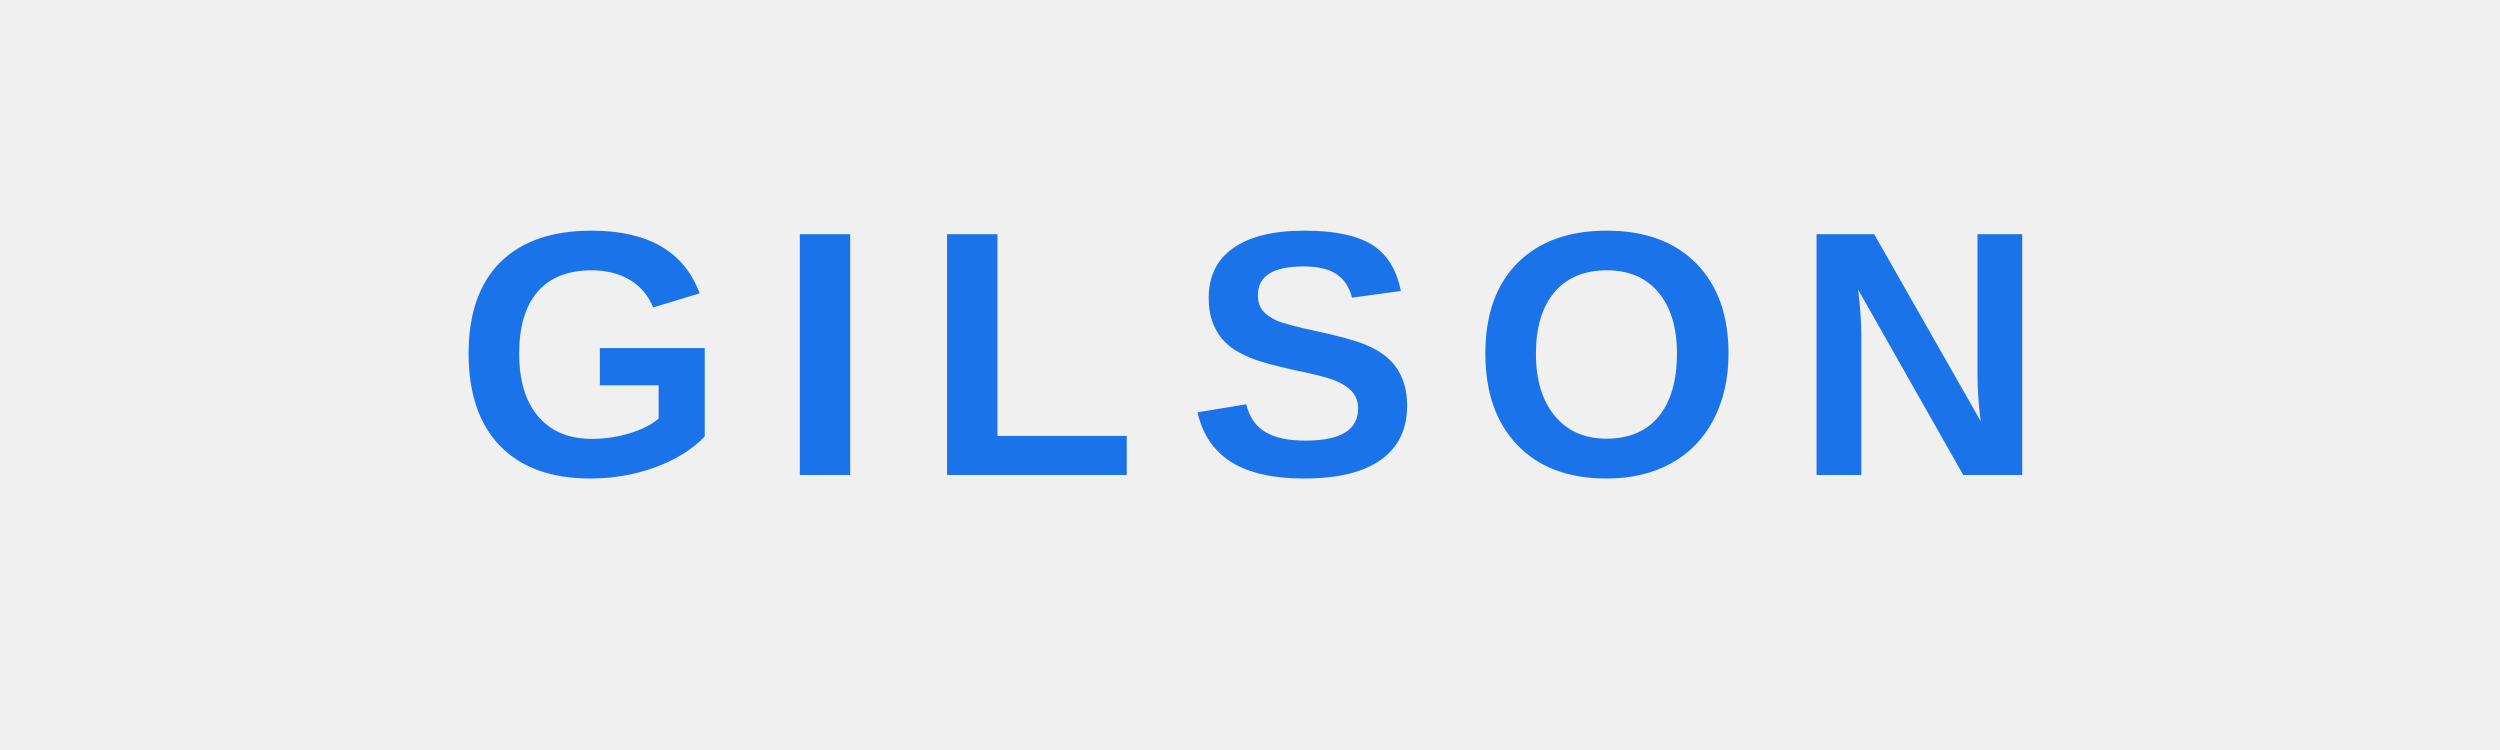
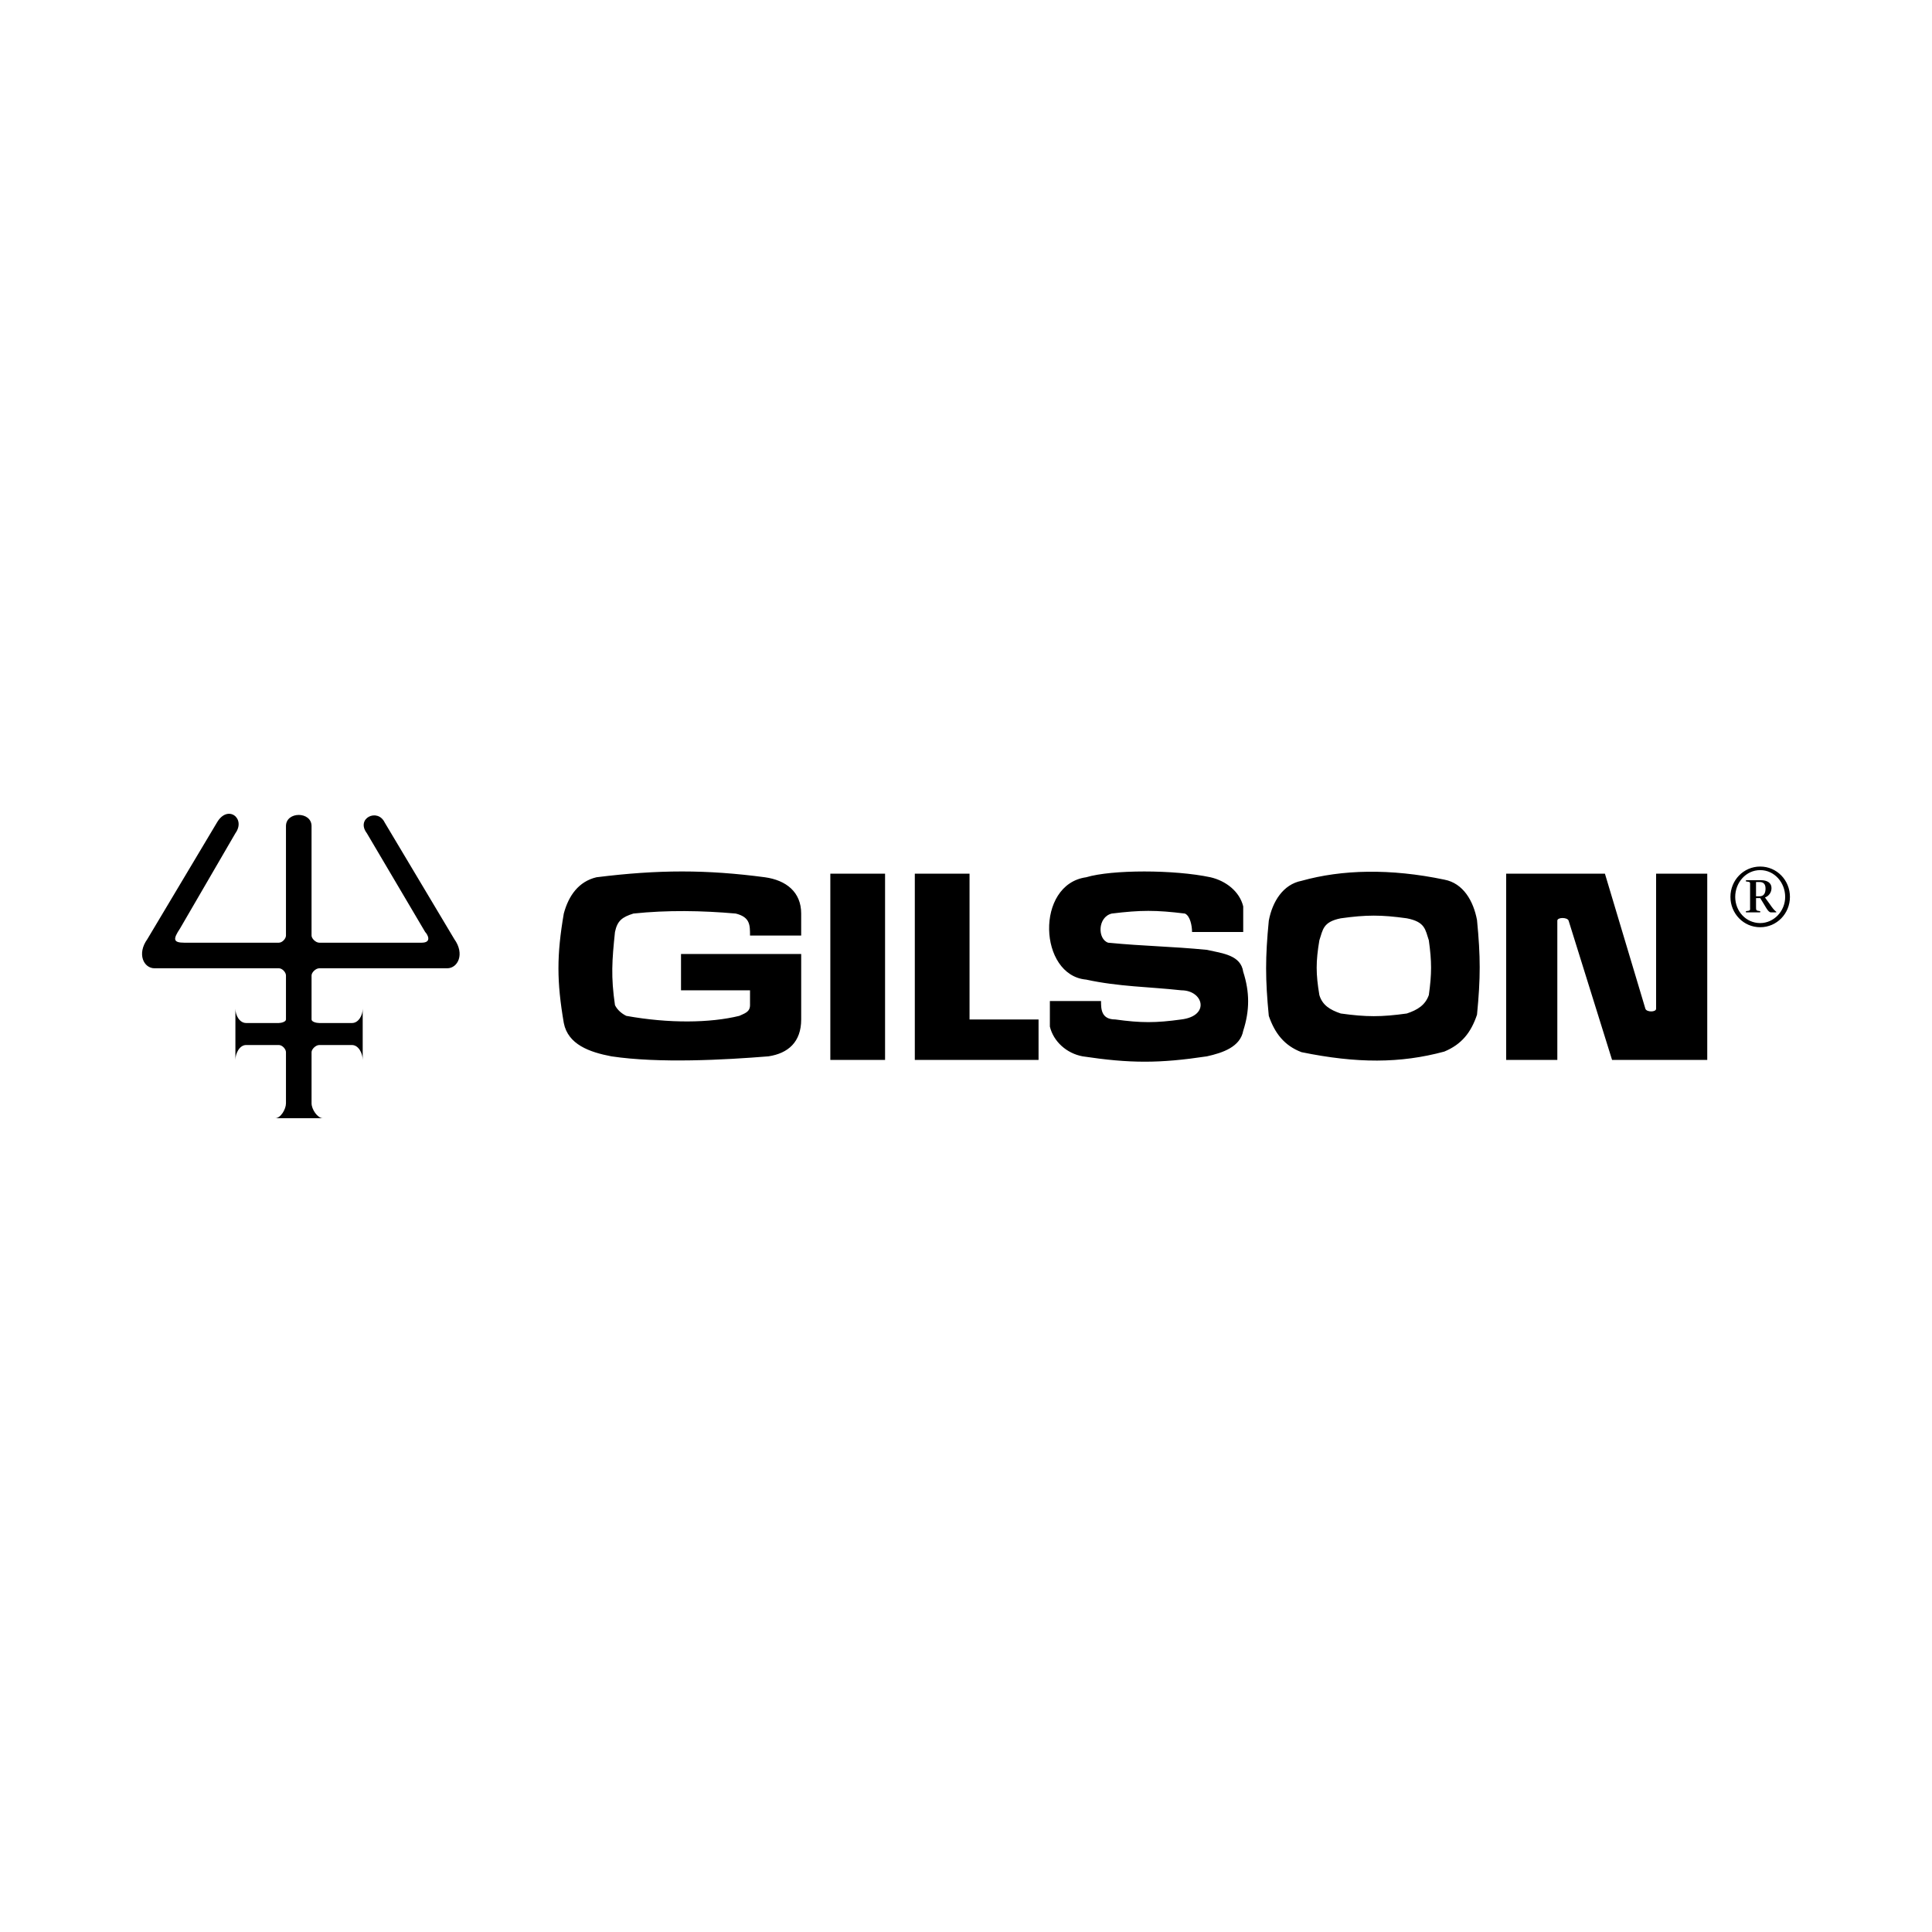
- <svg xmlns="http://www.w3.org/2000/svg" viewBox="0 0 200 60" fill="none">
-   <text x="100" y="38" text-anchor="middle" font-family="Arial, Helvetica, sans-serif" font-size="28" font-weight="700" letter-spacing="4" fill="#1a73e8">GILSON</text>
+ <svg xmlns="http://www.w3.org/2000/svg" width="2500" height="2500" viewBox="0 0 192.756 192.756">
+   <g fill-rule="evenodd" clip-rule="evenodd">
+     <path fill="#fff" d="M0 0h192.756v192.756H0V0z" />
+     <path d="M82.842 105.746h5.461V87.168h-5.461v18.578zM91.271 87.168v18.578h12.346v-4.035h-6.886V87.168h-5.46zM56.25 91.145c.475-1.781 1.484-3.205 3.265-3.621 6.173-.771 10.981-.771 16.798 0 2.137.297 3.621 1.484 3.621 3.621v2.196H74.83c0-1.068 0-1.84-1.425-2.196-3.383-.297-6.826-.356-10.209 0-1.128.356-1.603.712-1.84 1.84-.297 2.849-.415 4.453 0 7.3.238.475.653.832 1.128 1.068 4.273.771 8.369.713 11.278 0 .475-.236 1.068-.355 1.068-1.068v-1.482h-6.885v-3.622h11.99v6.53c0 2.254-1.306 3.383-3.265 3.68-4.392.355-10.921.713-15.67 0-2.196-.416-4.333-1.188-4.749-3.324-.712-4.155-.712-6.767-.001-10.922zM109.85 99.871c0 .771 0 1.84 1.424 1.84 2.553.355 4.035.355 6.588 0 2.908-.357 2.197-2.908 0-2.908-3.264-.357-6.232-.357-9.496-1.068-4.748-.416-5.105-9.498 0-10.21 2.553-.771 8.785-.771 12.404 0 1.545.356 2.91 1.425 3.266 2.908v2.553h-5.105c0-.593-.178-1.603-.711-1.84-2.91-.356-4.393-.356-7.301 0-1.426.356-1.426 2.552-.357 2.908 3.68.356 6.174.356 9.854.712 1.604.356 3.383.534 3.621 2.195.652 2.02.652 3.859 0 5.877-.297 1.604-2.018 2.197-3.621 2.553-4.748.713-7.656.713-12.404 0-1.604-.297-2.908-1.484-3.266-2.969v-2.551h5.104zM170.332 105.746h-9.496l-4.334-13.889c-.117-.356-1.127-.356-1.127 0v13.889h-5.105V87.168h9.854l4.037 13.475c.117.355 1.068.355 1.068 0V87.168h5.104v18.578h-.001zM31.084 104.975v5.105c0 .594.593 1.482 1.127 1.482h-4.748c.534 0 1.068-.889 1.068-1.482v-5.105c0-.297-.356-.713-.712-.713h-3.265c-.653 0-1.068.832-1.068 1.484v-5.104c0 .652.416 1.424 1.068 1.424h3.265c.238 0 .712-.119.712-.355v-4.393c0-.297-.356-.713-.712-.713H15.414c-1.068 0-1.781-1.424-.712-2.909l6.944-11.633c1.068-1.84 2.909-.416 1.84 1.068l-5.52 9.497c-.712 1.068-.712 1.425.415 1.425h9.438c.356 0 .712-.416.712-.712V82.419c0-1.484 2.552-1.484 2.552 0v10.922c0 .296.416.712.771.712h10.209c1.069 0 .594-.831.356-1.068l-5.817-9.853c-1.128-1.484 1.068-2.552 1.78-1.068l6.945 11.633c1.068 1.484.356 2.909-.712 2.909h-12.76c-.356 0-.771.416-.771.713v4.393c0 .236.475.355.771.355h3.264c.653 0 1.068-.771 1.068-1.424v5.104c0-.652-.415-1.484-1.068-1.484h-3.264c-.355-.001-.771.415-.771.712zM174.191 87.821h1.543c.533 0 1.008.237 1.008.771a.986.986 0 0 1-.652.95l.475.653c.238.356.475.653.652.771v.059h-.533c-.297 0-.535-.594-1.068-1.424h-.416v.89c0 .356 0 .356.416.416v.118h-1.424v-.118c.475-.06.414-.06.414-.416v-2.137c0-.356.061-.356-.414-.415v-.118h-.001zm1.008 1.602h.357c.414 0 .592-.297.592-.771 0-.475-.236-.653-.592-.653h-.357v1.424zm.416 3.087c-1.662 0-2.969-1.365-2.969-3.027s1.307-3.027 2.969-3.027 2.967 1.365 2.967 3.027-1.305 3.027-2.967 3.027zm0-5.698c-1.424 0-2.492 1.246-2.492 2.671s1.068 2.612 2.492 2.612c1.365 0 2.492-1.187 2.492-2.612s-1.068-2.671-2.492-2.671zM129.852 104.975c-1.721-.652-2.67-1.898-3.264-3.621-.357-3.68-.357-5.816 0-9.497.355-1.899 1.424-3.621 3.264-3.977 4.037-1.128 8.844-1.247 14.246-.119 1.898.356 2.908 2.137 3.264 4.036.357 3.68.357 5.757 0 9.437-.594 1.781-1.543 2.969-3.264 3.682-4.393 1.188-8.727 1.188-14.246.059zm3.918-13.355c-1.781.356-1.781 1.128-2.137 2.196-.357 2.137-.357 3.325 0 5.461.297 1.008 1.068 1.482 2.137 1.84 2.553.355 4.035.355 6.588 0 1.068-.357 1.84-.832 2.197-1.84.297-2.137.297-3.325 0-5.461-.357-1.068-.357-1.84-2.197-2.196-2.553-.356-4.036-.356-6.588 0z" />
+   </g>
</svg>
